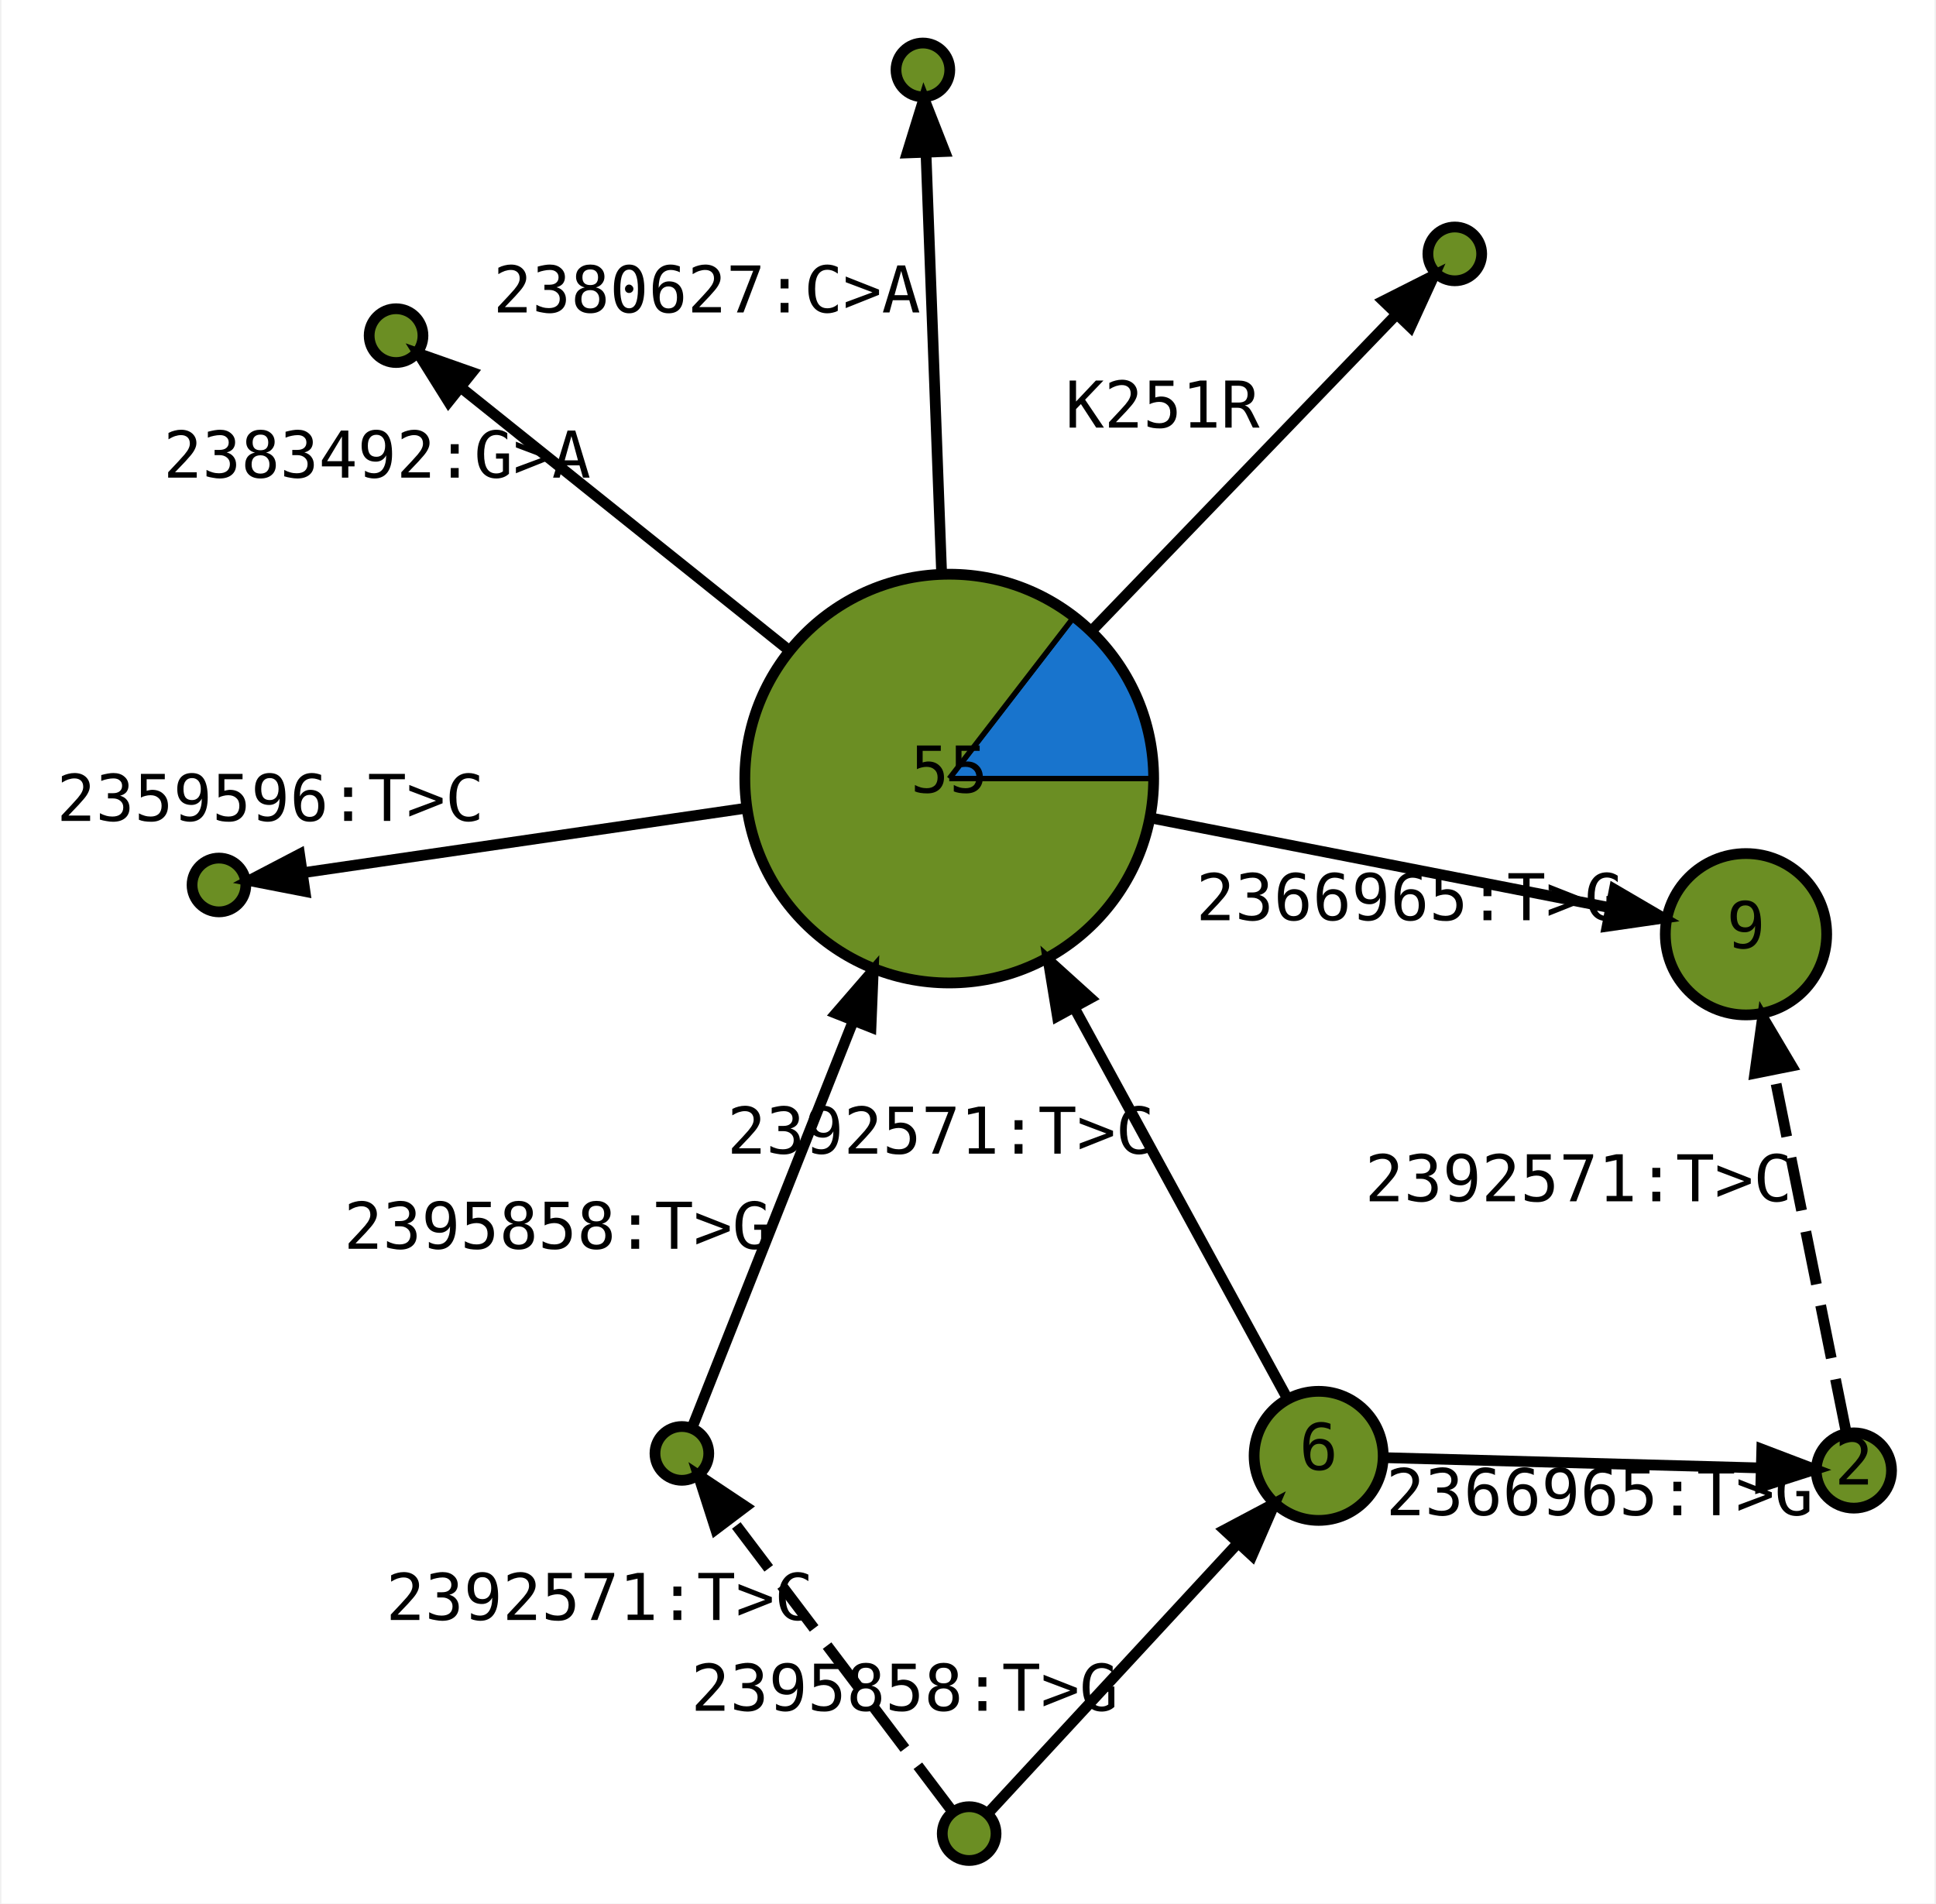
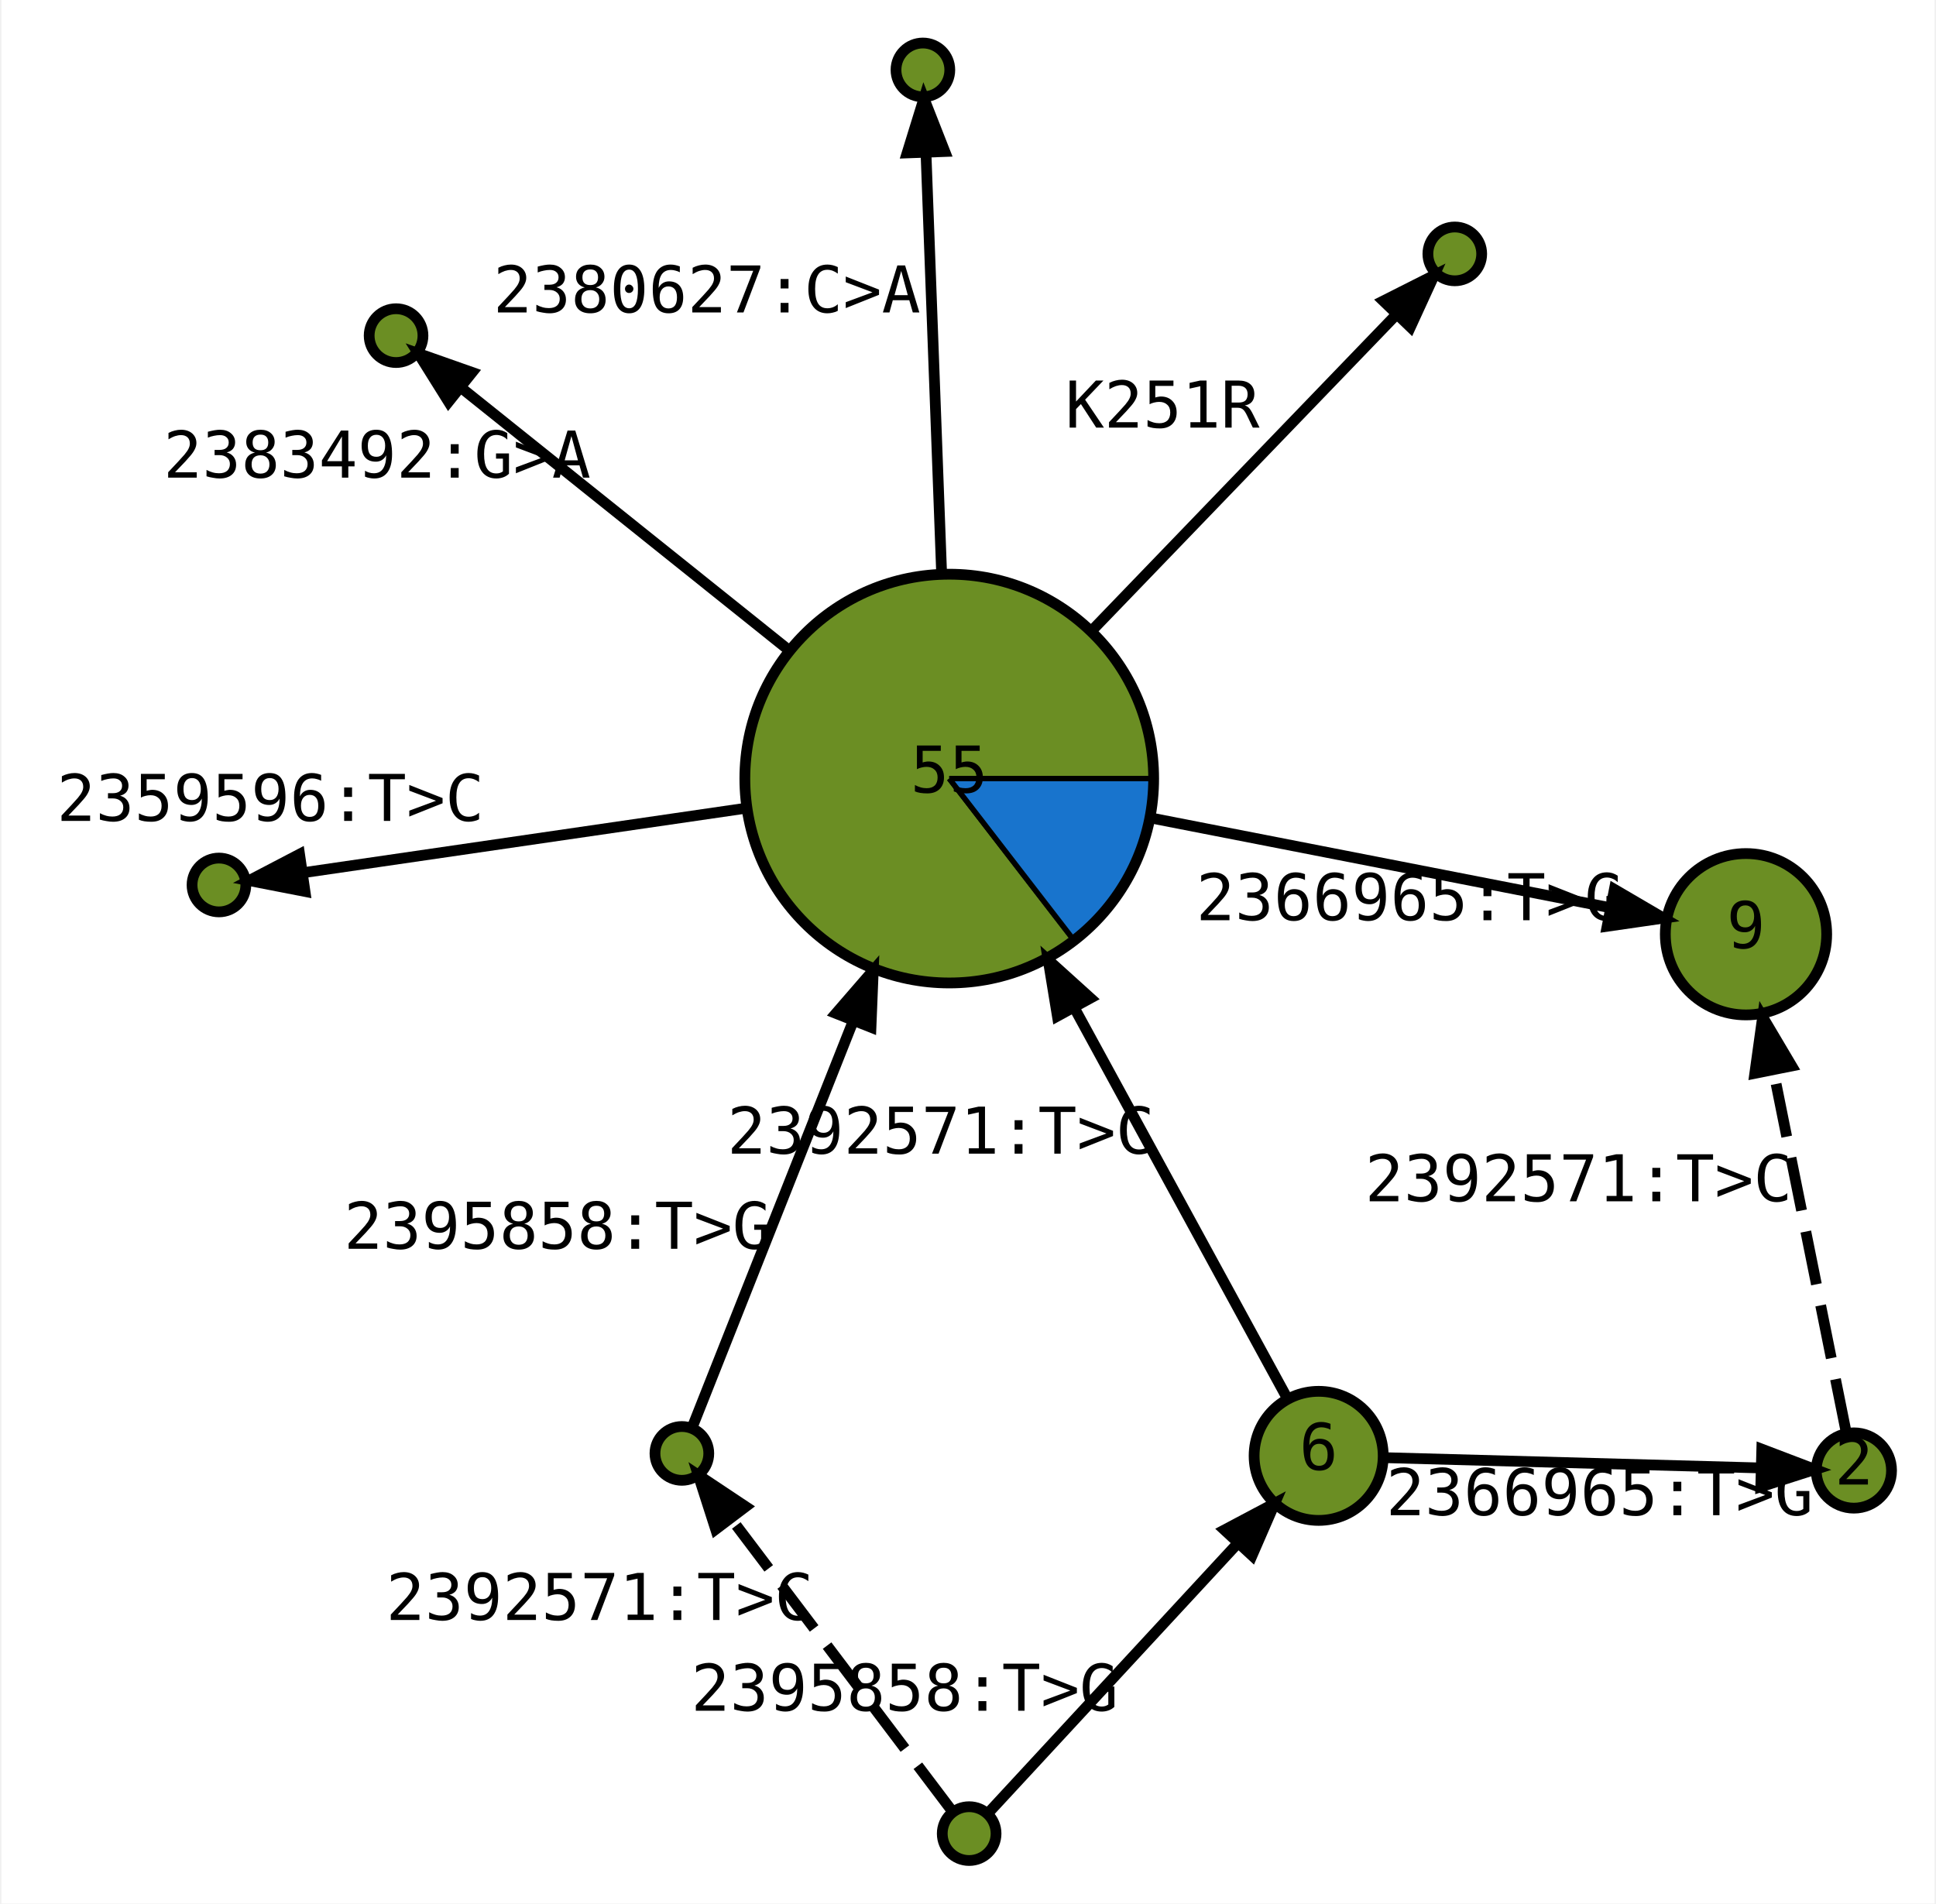
<svg xmlns="http://www.w3.org/2000/svg" width="180pt" height="177pt" viewBox="0.00 0.00 179.69 176.96">
  <g id="graph0" class="graph" transform="scale(1 1) rotate(0) translate(97.5745 88.045)">
    <polygon fill="white" stroke="none" points="-97.575,88.919 -97.575,-88.045 82.117,-88.045 82.117,88.919 -97.575,88.919" />
    <g id="node1" class="node">
-       <path fill="#1874cd" stroke="black" stroke-width="0.5" d="M-9.472,-15.663C-9.472,-15.663 9.528,-15.663 9.528,-15.663 9.528,-16.387 9.487,-17.11 9.404,-17.829 9.322,-18.548 9.198,-19.262 9.034,-19.966 8.87,-20.671 8.666,-21.366 8.423,-22.048 8.18,-22.73 7.898,-23.397 7.579,-24.046 7.259,-24.696 6.903,-25.326 6.512,-25.935 6.121,-26.544 5.695,-27.13 5.237,-27.69 4.779,-28.25 4.289,-28.784 3.77,-29.288 3.251,-29.793 2.704,-30.267 2.131,-30.709 2.131,-30.709 -9.472,-15.663 -9.472,-15.663" />
-       <path fill="olivedrab" stroke="black" stroke-width="0.5" d="M-9.472,-15.663C-9.472,-15.663 2.131,-30.709 2.131,-30.709 1.288,-31.358 0.393,-31.936 -0.545,-32.435 -1.484,-32.935 -2.463,-33.355 -3.472,-33.691 -4.48,-34.026 -5.516,-34.277 -6.567,-34.44 -7.617,-34.602 -8.68,-34.676 -9.743,-34.661 -10.806,-34.646 -11.866,-34.541 -12.912,-34.349 -13.958,-34.157 -14.986,-33.877 -15.984,-33.512 -16.983,-33.148 -17.95,-32.7 -18.874,-32.174 -19.798,-31.648 -20.676,-31.045 -21.499,-30.372 -22.322,-29.699 -23.087,-28.958 -23.787,-28.157 -24.486,-27.355 -25.116,-26.497 -25.672,-25.59 -26.227,-24.684 -26.706,-23.732 -27.102,-22.746 -27.499,-21.759 -27.812,-20.741 -28.038,-19.702 -28.264,-18.663 -28.402,-17.607 -28.451,-16.544 -28.501,-15.482 -28.461,-14.418 -28.332,-13.363 -28.203,-12.307 -27.986,-11.264 -27.683,-10.245 -27.38,-9.226 -26.991,-8.234 -26.522,-7.28 -26.053,-6.326 -25.505,-5.413 -24.883,-4.55 -24.261,-3.688 -23.568,-2.879 -22.811,-2.132 -22.053,-1.386 -21.235,-0.704 -20.364,-0.095 -19.492,0.515 -18.572,1.05 -17.611,1.506 -16.65,1.961 -15.652,2.335 -14.629,2.624 -13.606,2.912 -12.56,3.114 -11.503,3.228 -10.446,3.342 -9.381,3.366 -8.319,3.302 -7.258,3.237 -6.204,3.084 -5.168,2.843 -4.133,2.602 -3.119,2.275 -2.138,1.865 -1.157,1.454 -0.213,0.962 0.686,0.394 1.585,-0.175 2.434,-0.818 3.225,-1.528 4.016,-2.239 4.746,-3.014 5.407,-3.847 6.068,-4.68 6.659,-5.566 7.171,-6.498 7.684,-7.429 8.118,-8.402 8.468,-9.406 8.819,-10.41 9.084,-11.442 9.261,-12.49 9.439,-13.538 9.528,-14.6 9.528,-15.663 9.528,-15.663 -9.472,-15.663 -9.472,-15.663" />
+       <path fill="olivedrab" stroke="black" stroke-width="0.5" d="M-9.472,-15.663C-9.472,-15.663 9.528,-15.663 9.528,-15.663 9.528,-16.726 9.439,-17.788 9.261,-18.836 9.084,-19.884 8.819,-20.916 8.468,-21.92 8.118,-22.924 7.684,-23.897 7.171,-24.828 6.659,-25.76 6.068,-26.646 5.407,-27.479 4.746,-28.312 4.016,-29.087 3.225,-29.798 2.434,-30.508 1.585,-31.151 0.686,-31.72 -0.213,-32.288 -1.157,-32.78 -2.138,-33.191 -3.119,-33.601 -4.133,-33.928 -5.168,-34.169 -6.204,-34.41 -7.258,-34.564 -8.319,-34.628 -9.381,-34.693 -10.446,-34.668 -11.503,-34.554 -12.56,-34.441 -13.606,-34.238 -14.629,-33.95 -15.652,-33.661 -16.65,-33.287 -17.611,-32.832 -18.572,-32.376 -19.492,-31.841 -20.364,-31.231 -21.235,-30.622 -22.053,-29.94 -22.811,-29.194 -23.568,-28.447 -24.261,-27.639 -24.883,-26.776 -25.505,-25.914 -26.053,-25 -26.522,-24.046 -26.991,-23.092 -27.38,-22.1 -27.683,-21.081 -27.986,-20.062 -28.203,-19.019 -28.332,-17.964 -28.461,-16.908 -28.501,-15.844 -28.451,-14.782 -28.402,-13.719 -28.264,-12.663 -28.038,-11.624 -27.812,-10.585 -27.499,-9.567 -27.102,-8.58 -26.706,-7.594 -26.227,-6.642 -25.672,-5.736 -25.116,-4.829 -24.486,-3.971 -23.787,-3.169 -23.087,-2.368 -22.322,-1.627 -21.499,-0.954 -20.676,-0.281 -19.798,0.322 -18.874,0.848 -17.95,1.374 -16.983,1.822 -15.984,2.186 -14.986,2.55 -13.958,2.83 -12.912,3.023 -11.866,3.215 -10.806,3.32 -9.743,3.335 -8.68,3.35 -7.617,3.276 -6.567,3.114 -5.516,2.951 -4.48,2.7 -3.472,2.365 -2.463,2.029 -1.484,1.609 -0.545,1.109 0.393,0.61 1.288,0.032 2.131,-0.617 2.131,-0.617 -9.472,-15.663 -9.472,-15.663" />
+       <path fill="#1874cd" stroke="black" stroke-width="0.5" d="M-9.472,-15.663C-9.472,-15.663 2.131,-0.617 2.131,-0.617 2.704,-1.059 3.251,-1.533 3.77,-2.038 4.289,-2.542 4.779,-3.076 5.237,-3.636 5.695,-4.196 6.121,-4.782 6.512,-5.391 6.903,-6 7.259,-6.63 7.579,-7.28 7.898,-7.929 8.18,-8.596 8.423,-9.278 8.666,-9.96 8.87,-10.655 9.034,-11.36 9.198,-12.065 9.322,-12.778 9.404,-13.497 9.487,-14.216 9.528,-14.939 9.528,-15.663 9.528,-15.663 -9.472,-15.663 -9.472,-15.663" />
      <ellipse fill="none" stroke="black" cx="-9.472" cy="-15.663" rx="19" ry="19" />
      <text text-anchor="middle" x="-9.472" y="-14.363" font-family="monospace" font-size="6.00">55</text>
    </g>
    <g id="node5" class="node">
      <ellipse fill="olivedrab" stroke="black" cx="64.589" cy="-1.192" rx="7.5" ry="7.5" />
      <text text-anchor="middle" x="64.589" y="0.108" font-family="monospace" font-size="6.00">9</text>
    </g>
    <g id="edge2" class="edge">
      <path fill="none" stroke="black" d="M9.217,-12.011C22.595,-9.398 40.245,-5.949 51.984,-3.655" />
      <polygon fill="black" stroke="black" points="52.353,-5.366 56.925,-2.69 51.682,-1.931 52.353,-5.366" />
      <text text-anchor="middle" x="33.332" y="-2.499" font-family="monospace" font-size="6.00">2366965:T&gt;G</text>
    </g>
    <g id="node6" class="node">
      <ellipse fill="olivedrab" stroke="black" cx="-60.893" cy="-56.842" rx="2.5" ry="2.5" />
    </g>
    <g id="edge3" class="edge">
      <path fill="none" stroke="black" d="M-24.345,-27.574C-34.37,-35.602 -47.087,-45.786 -54.572,-51.78" />
      <polygon fill="black" stroke="black" points="-56.013,-50.691 -58.822,-55.183 -53.825,-53.423 -56.013,-50.691" />
      <text text-anchor="middle" x="-62.663" y="-43.642" font-family="monospace" font-size="6.00">2383492:G&gt;A</text>
    </g>
    <g id="node8" class="node">
      <ellipse fill="olivedrab" stroke="black" cx="-11.922" cy="-81.545" rx="2.5" ry="2.5" />
    </g>
    <g id="edge5" class="edge">
      <path fill="none" stroke="black" d="M-10.181,-34.719C-10.663,-47.687 -11.276,-64.17 -11.631,-73.722" />
      <polygon fill="black" stroke="black" points="-13.386,-73.829 -11.823,-78.891 -9.888,-73.96 -13.386,-73.829" />
      <text text-anchor="middle" x="-32.002" y="-58.997" font-family="monospace" font-size="6.00">2380627:C&gt;A</text>
    </g>
    <g id="node9" class="node">
      <ellipse fill="olivedrab" stroke="black" cx="-77.357" cy="-5.772" rx="2.5" ry="2.5" />
    </g>
    <g id="edge6" class="edge">
      <path fill="none" stroke="black" d="M-28.382,-12.908C-41.897,-10.939 -59.398,-8.389 -69.401,-6.931" />
      <polygon fill="black" stroke="black" points="-69.359,-5.169 -74.559,-6.18 -69.864,-8.632 -69.359,-5.169" />
      <text text-anchor="middle" x="-72.575" y="-11.729" font-family="monospace" font-size="6.00">2359596:T&gt;C</text>
    </g>
    <g id="node10" class="node">
      <ellipse fill="olivedrab" stroke="black" cx="37.52" cy="-64.441" rx="2.5" ry="2.5" />
    </g>
    <g id="edge7" class="edge">
      <path fill="none" stroke="black" d="M3.869,-29.511C13.216,-39.214 25.22,-51.673 32.074,-58.787" />
      <polygon fill="black" stroke="black" points="30.876,-60.067 35.605,-62.454 33.397,-57.639 30.876,-60.067" />
      <text text-anchor="middle" x="10.345" y="-48.294" font-family="monospace" font-size="6.00">K251R</text>
    </g>
    <g id="node2" class="node">
      <ellipse fill="olivedrab" stroke="black" cx="-7.622" cy="82.419" rx="2.5" ry="2.5" />
    </g>
    <g id="node3" class="node">
      <ellipse fill="olivedrab" stroke="black" cx="24.866" cy="47.301" rx="6" ry="6" />
      <text text-anchor="middle" x="24.866" y="48.601" font-family="monospace" font-size="6.00">6</text>
    </g>
    <g id="edge8" class="edge">
      <path fill="none" stroke="black" d="M-5.875,80.531C-1.571,75.879 9.748,63.642 17.383,55.389" />
      <polygon fill="black" stroke="black" points="16.108,54.19 20.788,51.708 18.677,56.567 16.108,54.19" />
      <text text-anchor="middle" x="-13.613" y="70.995" font-family="monospace" font-size="6.00">2395858:T&gt;G</text>
    </g>
    <g id="node7" class="node">
      <ellipse fill="olivedrab" stroke="black" cx="-34.326" cy="47.074" rx="2.5" ry="2.5" />
    </g>
    <g id="edge10" class="edge">
      <path fill="none" stroke="black" stroke-dasharray="5,2" d="M-9.374,80.1C-13.448,74.707 -23.67,61.179 -29.691,53.209" />
      <polygon fill="black" stroke="black" points="-31.186,54.132 -32.804,49.088 -28.394,52.023 -31.186,54.132" />
      <text text-anchor="middle" x="-41.967" y="62.556" font-family="monospace" font-size="6.00">2392571:T&gt;C</text>
    </g>
    <g id="edge1" class="edge">
      <path fill="none" stroke="black" d="M21.938,41.932C17.605,33.986 9.24,18.649 2.232,5.798" />
      <polygon fill="black" stroke="black" points="0.579,6.422 -0.278,1.195 3.652,4.746 0.579,6.422" />
      <text text-anchor="middle" x="-10.255" y="19.207" font-family="monospace" font-size="6.00">2392571:T&gt;C</text>
    </g>
    <g id="node4" class="node">
      <ellipse fill="olivedrab" stroke="black" cx="74.617" cy="48.662" rx="3.5" ry="3.5" />
      <text text-anchor="middle" x="74.617" y="49.962" font-family="monospace" font-size="6.00">2</text>
    </g>
    <g id="edge9" class="edge">
      <path fill="none" stroke="black" d="M30.966,47.468C39.729,47.707 55.923,48.15 65.933,48.424" />
      <polygon fill="black" stroke="black" points="66.058,46.677 71.009,48.563 65.963,50.176 66.058,46.677" />
      <text text-anchor="middle" x="50.985" y="52.815" font-family="monospace" font-size="6.00">2366965:T&gt;G</text>
    </g>
    <g id="edge11" class="edge">
      <path fill="none" stroke="black" stroke-dasharray="5,2" d="M73.895,45.077C72.506,38.169 69.398,22.716 67.155,11.566" />
      <polygon fill="black" stroke="black" points="65.406,11.742 66.135,6.495 68.837,11.052 65.406,11.742" />
      <text text-anchor="middle" x="49.026" y="23.637" font-family="monospace" font-size="6.00">2392571:T&gt;C</text>
    </g>
    <g id="edge4" class="edge">
      <path fill="none" stroke="black" d="M-33.382,44.691C-30.928,38.497 -24.143,21.369 -18.424,6.935" />
      <polygon fill="black" stroke="black" points="-20.003,6.167 -16.534,2.163 -16.748,7.456 -20.003,6.167" />
      <text text-anchor="middle" x="-45.888" y="28.05" font-family="monospace" font-size="6.00">2395858:T&gt;G</text>
    </g>
  </g>
</svg>
